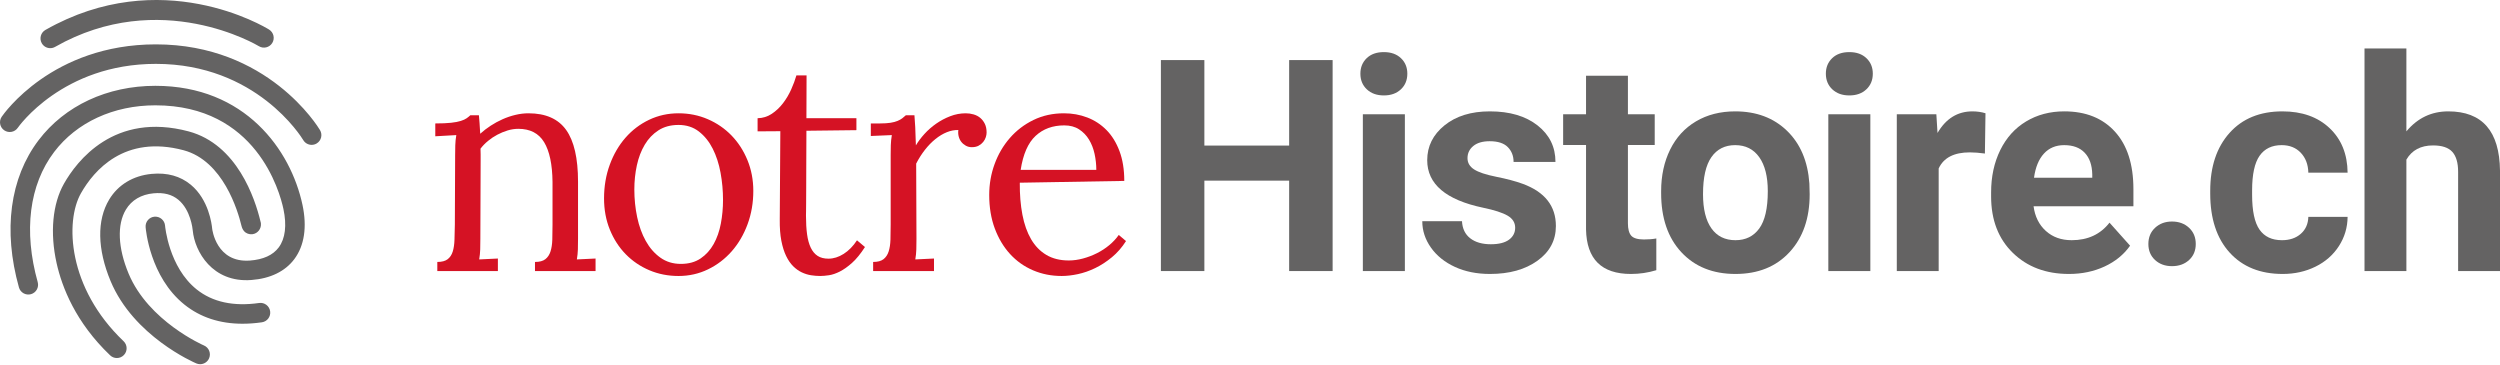
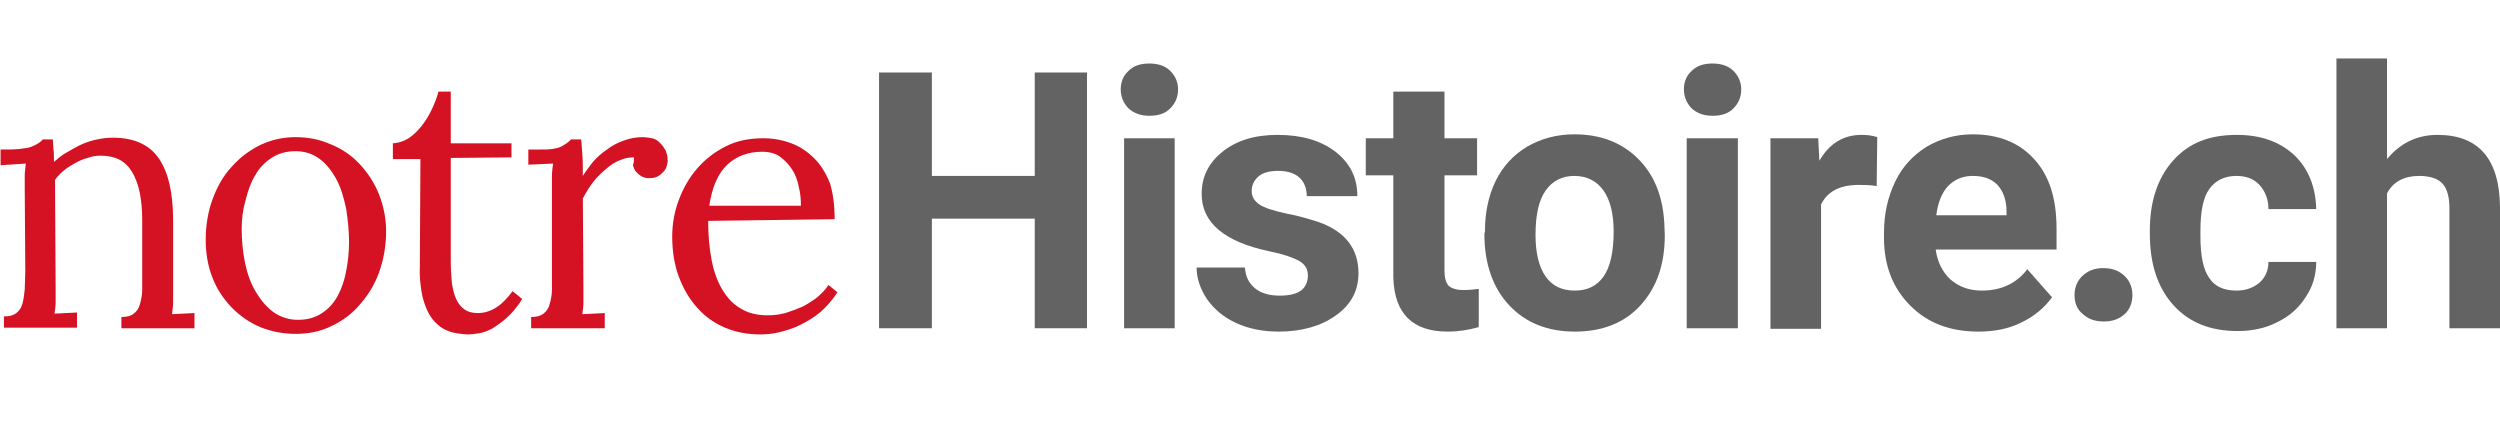
- <svg xmlns="http://www.w3.org/2000/svg" version="1.1" id="Calque_1" x="0px" y="0px" viewBox="0 0 538.389 78.431" enable-background="new 0 0 538.389 78.431" xml:space="preserve">
+ <svg xmlns="http://www.w3.org/2000/svg" version="1.1" id="Calque_1" x="0px" y="0px" viewBox="0 0 444.8 78.4" style="enable-background:new 0 0 444.8 78.4;" xml:space="preserve">
+   <style type="text/css">
+ 	.st0{fill:#D51224;}
+ 	.st1{fill:#646363;}
+ </style>
  <g>
    <g>
-       <path fill="#D51224" d="M98.017,33.367c0-0.686,0.01-1.382,0.031-2.089c0.021-0.707,0.094-1.436,0.219-2.186l-4.525,0.257    v-2.764c1.393,0,2.527-0.048,3.401-0.145c0.874-0.096,1.576-0.23,2.107-0.402c0.53-0.171,0.941-0.358,1.232-0.562    c0.291-0.204,0.562-0.423,0.812-0.659h1.841c0.041,0.493,0.088,1.056,0.14,1.687c0.052,0.633,0.099,1.399,0.141,2.299    c0.686-0.622,1.44-1.2,2.262-1.736c0.822-0.536,1.68-1.002,2.575-1.398c0.894-0.397,1.815-0.708,2.762-0.932    c0.946-0.225,1.877-0.338,2.793-0.338c3.703,0,6.408,1.195,8.114,3.584c1.706,2.39,2.559,6.102,2.559,11.138v12.279    c0,0.879-0.011,1.655-0.031,2.33c-0.021,0.675-0.094,1.388-0.219,2.138l4.026-0.193v2.7h-13.045v-1.961    c0.978,0,1.721-0.198,2.232-0.595c0.509-0.396,0.878-0.948,1.107-1.655c0.229-0.707,0.359-1.553,0.391-2.539    c0.031-0.986,0.046-2.068,0.046-3.247v-9.193c-0.042-3.793-0.645-6.648-1.81-8.566s-3.017-2.877-5.555-2.877    c-0.77,0-1.54,0.118-2.309,0.353c-0.77,0.237-1.509,0.542-2.216,0.917s-1.373,0.819-1.997,1.334    c-0.624,0.514-1.165,1.071-1.623,1.671c0.021,0.386,0.031,0.799,0.031,1.238v1.334l-0.062,16.811c0,0.879-0.011,1.655-0.031,2.33    c-0.021,0.675-0.094,1.388-0.219,2.138l4.026-0.193v2.7h-13.045v-1.961c0.978,0,1.722-0.198,2.232-0.595    c0.509-0.396,0.874-0.948,1.092-1.655c0.219-0.707,0.343-1.553,0.374-2.539c0.032-0.986,0.058-2.068,0.079-3.247L98.017,33.367z    " />
-       <path fill="#D51224" d="M146.126,26.906c-1.685,0-3.126,0.387-4.322,1.159c-1.197,0.772-2.18,1.802-2.949,3.089    c-0.77,1.287-1.337,2.767-1.701,4.441c-0.364,1.673-0.546,3.41-0.546,5.213c0,2.038,0.203,4.022,0.608,5.952    c0.406,1.931,1.025,3.642,1.857,5.133c0.832,1.491,1.877,2.686,3.137,3.588c1.258,0.901,2.73,1.351,4.415,1.351    c1.685,0,3.105-0.391,4.26-1.174c1.155-0.783,2.091-1.818,2.809-3.106c0.718-1.286,1.233-2.756,1.545-4.408    c0.312-1.652,0.468-3.346,0.468-5.084c0-1.974-0.177-3.926-0.531-5.857c-0.354-1.93-0.916-3.657-1.685-5.18    c-0.77-1.523-1.763-2.757-2.98-3.701C149.294,27.378,147.832,26.906,146.126,26.906 M146.126,24.399    c2.247,0,4.348,0.423,6.304,1.27c1.955,0.847,3.656,2.014,5.102,3.504c1.446,1.489,2.591,3.257,3.433,5.303    c0.843,2.047,1.264,4.259,1.264,6.638c0,2.55-0.411,4.939-1.233,7.168c-0.822,2.229-1.956,4.168-3.401,5.818    c-1.447,1.65-3.152,2.952-5.118,3.905c-1.966,0.954-4.084,1.431-6.351,1.431c-2.247,0-4.343-0.413-6.288-1.238    c-1.946-0.825-3.641-1.977-5.087-3.455c-1.446-1.479-2.585-3.241-3.417-5.288c-0.833-2.046-1.249-4.291-1.249-6.734    c0-2.592,0.411-5.009,1.233-7.248c0.822-2.239,1.95-4.179,3.386-5.818c1.436-1.64,3.131-2.926,5.087-3.858    C141.746,24.865,143.858,24.399,146.126,24.399" />
-       <path fill="#D51224" d="M163.15,25.459c1.123-0.021,2.143-0.338,3.058-0.948c0.916-0.611,1.722-1.371,2.419-2.282    c0.697-0.911,1.284-1.902,1.763-2.974c0.478-1.071,0.853-2.078,1.124-3.021h2.184c0,1.757-0.005,3.396-0.015,4.918    c-0.011,1.522-0.016,2.957-0.016,4.307h10.766v2.572l-10.766,0.128c-0.021,2.85-0.031,5.283-0.031,7.297s-0.006,3.696-0.016,5.046    c-0.011,1.35-0.016,2.416-0.016,3.198c0,0.783-0.005,1.378-0.015,1.785c-0.011,0.407-0.016,0.669-0.016,0.787v0.209    c0,1.5,0.078,2.824,0.234,3.97c0.156,1.146,0.422,2.111,0.796,2.893c0.375,0.782,0.869,1.371,1.483,1.768    c0.613,0.396,1.388,0.594,2.324,0.594c1.103,0,2.195-0.342,3.277-1.028s2.039-1.661,2.871-2.925l1.717,1.446    c-0.937,1.457-1.868,2.599-2.793,3.423c-0.926,0.826-1.806,1.447-2.637,1.865c-0.833,0.417-1.608,0.68-2.325,0.787    c-0.718,0.107-1.348,0.161-1.888,0.161c-0.646,0-1.306-0.054-1.982-0.161s-1.342-0.316-1.997-0.627    c-0.656-0.31-1.27-0.75-1.842-1.318c-0.572-0.567-1.076-1.301-1.513-2.201c-0.437-0.9-0.78-1.993-1.03-3.279    s-0.364-2.807-0.343-4.564l0.125-19.03l-4.9,0.033V25.459z" />
-       <path fill="#D51224" d="M206.385,27.999c-0.811-0.021-1.634,0.134-2.465,0.466c-0.833,0.333-1.649,0.82-2.45,1.463    s-1.556,1.414-2.263,2.314c-0.707,0.9-1.342,1.897-1.903,2.989l0.062,16.169c0,0.879-0.011,1.655-0.031,2.33    c-0.021,0.675-0.094,1.388-0.219,2.138l4.026-0.193v2.7h-13.107v-1.961c0.978,0,1.721-0.198,2.231-0.595    c0.51-0.396,0.879-0.948,1.108-1.655c0.229-0.707,0.359-1.553,0.39-2.539c0.032-0.986,0.047-2.068,0.047-3.247v-15.043    c0-0.685,0.01-1.377,0.031-2.073c0.021-0.696,0.094-1.42,0.219-2.17l-4.525,0.193v-2.7h1.966c0.915,0,1.674-0.048,2.278-0.145    c0.603-0.096,1.108-0.23,1.514-0.402c0.405-0.171,0.743-0.358,1.014-0.562c0.27-0.203,0.53-0.423,0.78-0.659h1.841    c0.063,0.686,0.12,1.538,0.172,2.555c0.051,1.018,0.098,2.331,0.14,3.938c0.479-0.814,1.093-1.634,1.841-2.459    c0.749-0.825,1.592-1.564,2.528-2.218c0.936-0.653,1.945-1.189,3.027-1.607c1.082-0.418,2.195-0.627,3.34-0.627    c0.582,0,1.149,0.08,1.7,0.241c0.551,0.161,1.03,0.413,1.436,0.756c0.406,0.343,0.733,0.771,0.983,1.285    c0.25,0.515,0.374,1.136,0.374,1.865c0,0.3-0.057,0.632-0.171,0.996c-0.115,0.365-0.302,0.707-0.562,1.029    c-0.26,0.321-0.588,0.589-0.983,0.803c-0.395,0.215-0.885,0.322-1.467,0.322c-0.479,0-0.91-0.107-1.295-0.322    c-0.385-0.214-0.707-0.487-0.967-0.819c-0.261-0.332-0.448-0.718-0.562-1.158C206.347,28.958,206.322,28.492,206.385,27.999    " />
-       <path fill="#D51224" d="M229.2,27.003c-2.496,0-4.556,0.752-6.179,2.258c-1.623,1.506-2.695,3.946-3.214,7.32h16.29    c0-1.153-0.125-2.3-0.375-3.444c-0.249-1.142-0.65-2.167-1.201-3.075c-0.552-0.907-1.264-1.644-2.138-2.21    C231.508,27.286,230.447,27.003,229.2,27.003 M242.119,38.96l-22.501,0.386c-0.021,2.533,0.167,4.831,0.562,6.892    s1.019,3.822,1.873,5.281c0.852,1.461,1.95,2.588,3.292,3.382c1.342,0.795,2.949,1.192,4.822,1.192    c0.998,0,2.017-0.141,3.058-0.421c1.04-0.28,2.044-0.662,3.011-1.148c0.968-0.485,1.857-1.066,2.669-1.745    c0.811-0.679,1.487-1.407,2.028-2.183l1.56,1.318c-0.873,1.371-1.888,2.534-3.042,3.487c-1.155,0.954-2.352,1.731-3.589,2.331    c-1.238,0.6-2.481,1.034-3.729,1.302c-1.249,0.267-2.414,0.401-3.496,0.401c-2.205,0-4.259-0.407-6.163-1.221    c-1.904-0.814-3.553-1.982-4.946-3.504c-1.395-1.521-2.492-3.353-3.293-5.496c-0.801-2.143-1.201-4.554-1.201-7.233    c0-2.314,0.384-4.526,1.154-6.637c0.77-2.111,1.862-3.98,3.277-5.609c1.415-1.628,3.11-2.925,5.087-3.89    c1.976-0.964,4.171-1.446,6.585-1.446c1.768,0,3.437,0.3,5.008,0.9c1.571,0.6,2.95,1.5,4.135,2.7    c1.186,1.2,2.123,2.716,2.809,4.548C241.776,34.379,242.119,36.517,242.119,38.96" />
+       <path class="st0" d="M4.4,33.4c0-0.7,0-1.4,0-2.1c0-0.7,0.1-1.4,0.2-2.2l-4.5,0.3v-2.8c1.4,0,2.5,0,3.4-0.1    c0.9-0.1,1.6-0.2,2.1-0.4c0.5-0.2,0.9-0.4,1.2-0.6s0.6-0.4,0.8-0.7h1.8c0,0.5,0.1,1.1,0.1,1.7c0.1,0.6,0.1,1.4,0.1,2.3    c0.7-0.6,1.4-1.2,2.3-1.7s1.7-1,2.6-1.4c0.9-0.4,1.8-0.7,2.8-0.9c0.9-0.2,1.9-0.3,2.8-0.3c3.7,0,6.4,1.2,8.1,3.6    c1.7,2.4,2.6,6.1,2.6,11.1v12.3c0,0.9,0,1.7,0,2.3c0,0.7-0.1,1.4-0.2,2.1l4-0.2v2.7h-13v-2c1,0,1.7-0.2,2.2-0.6    c0.5-0.4,0.9-0.9,1.1-1.7c0.2-0.7,0.4-1.6,0.4-2.5c0-1,0-2.1,0-3.2v-9.2c0-3.8-0.6-6.6-1.8-8.6s-3-2.9-5.6-2.9    c-0.8,0-1.5,0.1-2.3,0.4c-0.8,0.2-1.5,0.5-2.2,0.9s-1.4,0.8-2,1.3c-0.6,0.5-1.2,1.1-1.6,1.7c0,0.4,0,0.8,0,1.2v1.3L9.9,51.4    c0,0.9,0,1.7,0,2.3c0,0.7-0.1,1.4-0.2,2.1l4-0.2v2.7h-13v-2c1,0,1.7-0.2,2.2-0.6c0.5-0.4,0.9-0.9,1.1-1.7c0.2-0.7,0.3-1.6,0.4-2.5    c0-1,0.1-2.1,0.1-3.2L4.4,33.4z" />
+       <path class="st0" d="M52.6,26.9c-1.7,0-3.1,0.4-4.3,1.2c-1.2,0.8-2.2,1.8-2.9,3.1c-0.8,1.3-1.3,2.8-1.7,4.4    C43.2,37.3,43,39,43,40.8c0,2,0.2,4,0.6,6c0.4,1.9,1,3.6,1.9,5.1s1.9,2.7,3.1,3.6c1.3,0.9,2.7,1.4,4.4,1.4s3.1-0.4,4.3-1.2    s2.1-1.8,2.8-3.1c0.7-1.3,1.2-2.8,1.5-4.4s0.5-3.3,0.5-5.1c0-2-0.2-3.9-0.5-5.9c-0.4-1.9-0.9-3.7-1.7-5.2c-0.8-1.5-1.8-2.8-3-3.7    C55.7,27.4,54.3,26.9,52.6,26.9 M52.6,24.4c2.2,0,4.3,0.4,6.3,1.3c2,0.8,3.7,2,5.1,3.5c1.4,1.5,2.6,3.3,3.4,5.3    c0.8,2,1.3,4.3,1.3,6.6c0,2.5-0.4,4.9-1.2,7.2s-2,4.2-3.4,5.8c-1.4,1.7-3.2,3-5.1,3.9c-2,1-4.1,1.4-6.4,1.4    c-2.2,0-4.3-0.4-6.3-1.2c-1.9-0.8-3.6-2-5.1-3.5c-1.4-1.5-2.6-3.2-3.4-5.3c-0.8-2-1.2-4.3-1.2-6.7c0-2.6,0.4-5,1.2-7.2    c0.8-2.2,1.9-4.2,3.4-5.8c1.4-1.6,3.1-2.9,5.1-3.9C48.2,24.9,50.3,24.4,52.6,24.4" />
+       <path class="st0" d="M69.6,25.5c1.1,0,2.1-0.3,3.1-0.9c0.9-0.6,1.7-1.4,2.4-2.3s1.3-1.9,1.8-3c0.5-1.1,0.9-2.1,1.1-3h2.2    c0,1.8,0,3.4,0,4.9c0,1.5,0,3,0,4.3h10.8V28l-10.8,0.1c0,2.9,0,5.3,0,7.3s0,3.7,0,5c0,1.3,0,2.4,0,3.2c0,0.8,0,1.4,0,1.8    c0,0.4,0,0.7,0,0.8v0.2c0,1.5,0.1,2.8,0.2,4c0.2,1.1,0.4,2.1,0.8,2.9c0.4,0.8,0.9,1.4,1.5,1.8c0.6,0.4,1.4,0.6,2.3,0.6    c1.1,0,2.2-0.3,3.3-1s2-1.7,2.9-2.9l1.7,1.4c-0.9,1.5-1.9,2.6-2.8,3.4c-0.9,0.8-1.8,1.4-2.6,1.9c-0.8,0.4-1.6,0.7-2.3,0.8    c-0.7,0.1-1.3,0.2-1.9,0.2c-0.6,0-1.3-0.1-2-0.2s-1.3-0.3-2-0.6c-0.7-0.3-1.3-0.8-1.8-1.3c-0.6-0.6-1.1-1.3-1.5-2.2s-0.8-2-1-3.3    s-0.4-2.8-0.3-4.6l0.1-19l-4.9,0V25.5z" />
+       <path class="st0" d="M112.8,28c-0.8,0-1.6,0.1-2.5,0.5c-0.8,0.3-1.6,0.8-2.4,1.5s-1.6,1.4-2.3,2.3s-1.3,1.9-1.9,3l0.1,16.2    c0,0.9,0,1.7,0,2.3c0,0.7-0.1,1.4-0.2,2.1l4-0.2v2.7H94.5v-2c1,0,1.7-0.2,2.2-0.6c0.5-0.4,0.9-0.9,1.1-1.7    c0.2-0.7,0.4-1.6,0.4-2.5c0-1,0-2.1,0-3.2v-15c0-0.7,0-1.4,0-2.1c0-0.7,0.1-1.4,0.2-2.2L94,29.3v-2.7h2c0.9,0,1.7,0,2.3-0.1    c0.6-0.1,1.1-0.2,1.5-0.4c0.4-0.2,0.7-0.4,1-0.6c0.3-0.2,0.5-0.4,0.8-0.7h1.8c0.1,0.7,0.1,1.5,0.2,2.6c0.1,1,0.1,2.3,0.1,3.9    c0.5-0.8,1.1-1.6,1.8-2.5c0.7-0.8,1.6-1.6,2.5-2.2c0.9-0.7,1.9-1.2,3-1.6c1.1-0.4,2.2-0.6,3.3-0.6c0.6,0,1.1,0.1,1.7,0.2    s1,0.4,1.4,0.8s0.7,0.8,1,1.3c0.2,0.5,0.4,1.1,0.4,1.9c0,0.3-0.1,0.6-0.2,1c-0.1,0.4-0.3,0.7-0.6,1c-0.3,0.3-0.6,0.6-1,0.8    c-0.4,0.2-0.9,0.3-1.5,0.3c-0.5,0-0.9-0.1-1.3-0.3c-0.4-0.2-0.7-0.5-1-0.8c-0.3-0.3-0.4-0.7-0.6-1.2C112.8,29,112.8,28.5,112.8,28    " />
+       <path class="st0" d="M135.6,27c-2.5,0-4.6,0.8-6.2,2.3c-1.6,1.5-2.7,3.9-3.2,7.3h16.3c0-1.2-0.1-2.3-0.4-3.4    c-0.2-1.1-0.6-2.2-1.2-3.1c-0.6-0.9-1.3-1.6-2.1-2.2S136.9,27,135.6,27 M148.5,39L126,39.3c0,2.5,0.2,4.8,0.6,6.9s1,3.8,1.9,5.3    c0.9,1.5,1.9,2.6,3.3,3.4c1.3,0.8,2.9,1.2,4.8,1.2c1,0,2-0.1,3.1-0.4c1-0.3,2-0.7,3-1.1c1-0.5,1.9-1.1,2.7-1.7    c0.8-0.7,1.5-1.4,2-2.2l1.6,1.3c-0.9,1.4-1.9,2.5-3,3.5c-1.2,1-2.4,1.7-3.6,2.3c-1.2,0.6-2.5,1-3.7,1.3c-1.2,0.3-2.4,0.4-3.5,0.4    c-2.2,0-4.3-0.4-6.2-1.2c-1.9-0.8-3.6-2-4.9-3.5c-1.4-1.5-2.5-3.4-3.3-5.5c-0.8-2.1-1.2-4.6-1.2-7.2c0-2.3,0.4-4.5,1.2-6.6    s1.9-4,3.3-5.6c1.4-1.6,3.1-2.9,5.1-3.9c2-1,4.2-1.4,6.6-1.4c1.8,0,3.4,0.3,5,0.9s2.9,1.5,4.1,2.7c1.2,1.2,2.1,2.7,2.8,4.5    C148.2,34.4,148.5,36.5,148.5,39" />
    </g>
-     <polygon fill="#646363" points="286.987,58.374 277.625,58.374 277.625,38.901 259.368,38.901 259.368,58.374    250.006,58.374 250.006,12.937 259.368,12.937 259.368,31.349 277.625,31.349 277.625,12.937 286.987,12.937  " />
+     <polygon class="st1" points="193.4,58.4 184.1,58.4 184.1,38.9 165.8,38.9 165.8,58.4 156.4,58.4 156.4,12.9 165.8,12.9    165.8,31.3 184.1,31.3 184.1,12.9 193.4,12.9  " />
    <g>
-       <path fill="#646363" d="M302.548,58.374h-9.05v-33.766h9.05V58.374z M292.967,15.87c0-1.352,0.452-2.465,1.358-3.339    c0.905-0.874,2.137-1.311,3.698-1.311c1.539,0,2.766,0.437,3.682,1.311c0.915,0.874,1.373,1.987,1.373,3.339    c0,1.373-0.463,2.497-1.388,3.37c-0.927,0.874-2.149,1.311-3.667,1.311c-1.519,0-2.742-0.437-3.667-1.311    C293.43,18.367,292.967,17.243,292.967,15.87" />
-       <path fill="#646363" d="M326.301,49.043c0-1.102-0.546-1.971-1.638-2.606c-1.093-0.634-2.846-1.201-5.259-1.701    c-8.031-1.685-12.046-5.096-12.046-10.236c0-2.995,1.243-5.497,3.729-7.505c2.486-2.008,5.737-3.011,9.753-3.011    c4.285,0,7.713,1.009,10.282,3.027c2.57,2.018,3.855,4.639,3.855,7.864h-9.019c0-1.29-0.417-2.356-1.249-3.199    c-0.832-0.842-2.132-1.264-3.901-1.264c-1.519,0-2.694,0.344-3.526,1.03c-0.832,0.687-1.248,1.56-1.248,2.622    c0,0.998,0.473,1.805,1.42,2.418c0.946,0.614,2.543,1.144,4.79,1.592c2.247,0.447,4.14,0.952,5.68,1.513    c4.764,1.748,7.146,4.775,7.146,9.082c0,3.079-1.321,5.57-3.963,7.474c-2.643,1.903-6.054,2.855-10.236,2.855    c-2.83,0-5.342-0.504-7.537-1.513c-2.195-1.009-3.916-2.393-5.165-4.151c-1.248-1.758-1.872-3.656-1.872-5.695h8.551    c0.083,1.602,0.676,2.829,1.779,3.682c1.102,0.854,2.579,1.28,4.431,1.28c1.727,0,3.032-0.328,3.917-0.983    C325.859,50.962,326.301,50.104,326.301,49.043" />
-       <path fill="#646363" d="M350.58,16.307v8.301h5.773v6.616h-5.773v16.852c0,1.249,0.239,2.143,0.718,2.684    c0.478,0.541,1.393,0.811,2.746,0.811c0.999,0,1.883-0.072,2.653-0.218v6.835c-1.769,0.54-3.589,0.811-5.462,0.811    c-6.324,0-9.549-3.194-9.674-9.581v-18.194h-4.931v-6.616h4.931v-8.301H350.58z" />
-       <path fill="#646363" d="M366.755,41.819c0,3.209,0.603,5.663,1.81,7.361c1.206,1.698,2.934,2.547,5.18,2.547    c2.185,0,3.891-0.839,5.118-2.516c1.228-1.677,1.842-4.36,1.842-8.048c0-3.146-0.614-5.584-1.842-7.314    c-1.227-1.729-2.954-2.594-5.18-2.594c-2.206,0-3.912,0.86-5.118,2.578C367.358,35.553,366.755,38.215,366.755,41.819     M357.736,41.179c0-3.349,0.645-6.335,1.935-8.957c1.29-2.621,3.146-4.65,5.57-6.085c2.424-1.436,5.238-2.153,8.442-2.153    c4.556,0,8.275,1.394,11.157,4.181c2.881,2.789,4.488,6.575,4.821,11.36l0.062,2.309c0,5.181-1.445,9.337-4.337,12.468    s-6.772,4.696-11.641,4.696c-4.868,0-8.753-1.56-11.656-4.681c-2.902-3.121-4.353-7.365-4.353-12.732V41.179z" />
-       <path fill="#646363" d="M402.79,58.374h-9.05v-33.766h9.05V58.374z M393.209,15.87c0-1.352,0.452-2.465,1.357-3.339    c0.905-0.874,2.138-1.311,3.699-1.311c1.539,0,2.766,0.437,3.682,1.311c0.915,0.874,1.373,1.987,1.373,3.339    c0,1.373-0.463,2.497-1.389,3.37c-0.925,0.874-2.148,1.311-3.666,1.311c-1.519,0-2.742-0.437-3.667-1.311    C393.672,18.367,393.209,17.243,393.209,15.87" />
-       <path fill="#646363" d="M427.46,33.065c-1.228-0.166-2.309-0.25-3.246-0.25c-3.412,0-5.648,1.155-6.709,3.464v22.095h-9.019    v-33.766h8.519l0.25,4.026c1.81-3.1,4.317-4.65,7.521-4.65c0.999,0,1.935,0.135,2.809,0.405L427.46,33.065z" />
-       <path fill="#646363" d="M444.526,31.256c-1.789,0-3.241,0.606-4.353,1.818c-1.114,1.212-1.826,2.947-2.138,5.203h12.545v-0.721    c-0.042-2.006-0.582-3.557-1.623-4.655C447.917,31.803,446.44,31.256,444.526,31.256 M445.556,58.998    c-4.952,0-8.983-1.518-12.093-4.556c-3.11-3.038-4.666-7.084-4.666-12.14v-0.874c0-3.391,0.656-6.423,1.966-9.097    c1.311-2.673,3.168-4.732,5.571-6.179c2.403-1.445,5.144-2.169,8.223-2.169c4.619,0,8.255,1.457,10.907,4.369    c2.653,2.914,3.979,7.043,3.979,12.39v3.682h-21.502c0.291,2.206,1.171,3.974,2.637,5.306c1.467,1.331,3.324,1.997,5.571,1.997    c3.474,0,6.189-1.259,8.145-3.776l4.431,4.962c-1.352,1.914-3.183,3.407-5.492,4.478    C450.923,58.462,448.365,58.998,445.556,58.998" />
-       <path fill="#646363" d="M462.664,52.543c0-1.436,0.484-2.6,1.451-3.495c0.967-0.894,2.179-1.342,3.636-1.342    c1.477,0,2.699,0.448,3.667,1.342c0.967,0.895,1.451,2.059,1.451,3.495c0,1.415-0.479,2.564-1.436,3.449    c-0.957,0.884-2.184,1.326-3.682,1.326c-1.478,0-2.695-0.442-3.651-1.326C463.142,55.107,462.664,53.958,462.664,52.543" />
-       <path fill="#646363" d="M491.433,51.727c1.664,0,3.016-0.457,4.057-1.373c1.04-0.915,1.581-2.133,1.623-3.651h8.457    c-0.021,2.288-0.645,4.384-1.873,6.288c-1.227,1.904-2.907,3.381-5.04,4.431c-2.132,1.051-4.489,1.576-7.068,1.576    c-4.827,0-8.634-1.534-11.422-4.603c-2.788-3.068-4.182-7.307-4.182-12.717v-0.593c0-5.201,1.384-9.351,4.151-12.451    s6.564-4.65,11.391-4.65c4.223,0,7.609,1.201,10.158,3.604c2.548,2.403,3.843,5.602,3.885,9.596h-8.457    c-0.042-1.756-0.583-3.184-1.623-4.282c-1.041-1.098-2.414-1.647-4.119-1.647c-2.102,0-3.688,0.766-4.76,2.297    c-1.071,1.532-1.607,4.017-1.607,7.454v0.938c0,3.48,0.531,5.981,1.592,7.501C487.657,50.967,489.269,51.727,491.433,51.727    " />
-       <path fill="#646363" d="M518.229,28.291c2.392-2.871,5.399-4.307,9.019-4.307c7.323,0,11.037,4.255,11.141,12.764v21.627h-9.019    v-21.377c0-1.935-0.416-3.365-1.248-4.291c-0.832-0.926-2.216-1.389-4.151-1.389c-2.642,0-4.556,1.02-5.742,3.059v23.998h-9.019    v-47.935h9.019V28.291z" />
-       <g>
-         <path fill="#646363" d="M43.099,78.431c-0.275,0-0.554-0.055-0.823-0.169c-0.55-0.234-13.523-5.88-18.462-17.733     c-2.866-6.878-2.974-13.111-0.304-17.553c1.917-3.19,5.172-5.154,9.164-5.529     c3.338-0.311,6.174,0.475,8.425,2.346c3.846,3.195,4.503,8.451,4.596,9.473c0.006,0.072,0.858,7.39,8.136,6.846     c2.866-0.216,4.949-1.165,6.189-2.823c1.418-1.893,1.769-4.763,1.014-8.295     c-0.796-3.726-5.87-22.313-27.58-22.313c-9.007,0-16.952,3.664-21.798,10.052     C6.295,39.801,5.04,49.756,8.123,60.764c0.312,1.117-0.339,2.276-1.456,2.589     c-1.12,0.311-2.276-0.339-2.589-1.456C0.633,49.593,2.135,38.334,8.309,30.195     c5.646-7.444,14.811-11.714,25.144-11.714c19.343,0,29.159,13.81,31.688,25.635     c1.016,4.754,0.408,8.796-1.759,11.69c-1.972,2.634-5.166,4.188-9.237,4.493     c-8.437,0.65-12.226-6.197-12.633-10.653c-0.041-0.449-0.473-4.441-3.097-6.622     c-1.38-1.147-3.127-1.601-5.348-1.395c-2.667,0.251-4.726,1.465-5.957,3.512     c-1.936,3.221-1.724,8.241,0.582,13.773c4.289,10.292,16.114,15.434,16.232,15.484     c1.067,0.455,1.563,1.688,1.108,2.756C44.692,77.953,43.915,78.431,43.099,78.431z M25.17,77.105     c-0.52,0-1.041-0.191-1.448-0.579C16.274,69.434,13.34,61.82,12.191,56.68c-1.46-6.53-0.883-12.772,1.585-17.127     c2.728-4.81,10.806-15.534,26.865-11.252C51.073,31.112,54.915,42.757,56.083,47.638     c0.057,0.163,0.095,0.336,0.11,0.517c0.092,1.095-0.675,2.1-1.76,2.273     c-0.195,0.031-1.941,0.251-2.434-1.81c-0.775-3.236-3.961-13.975-12.446-16.26     c-12.748-3.4-19.334,4.346-22.124,9.266c-3.431,6.053-2.884,20.365,9.188,31.86     c0.84,0.8,0.873,2.129,0.073,2.969C26.278,76.887,25.724,77.105,25.17,77.105z M52.231,69.718     c-4.902,0-9.099-1.381-12.517-4.124c-7.458-5.986-8.322-16.245-8.355-16.679c-0.088-1.157,0.777-2.166,1.934-2.254     c1.147-0.081,2.163,0.775,2.253,1.931c0.011,0.131,0.797,8.931,6.818,13.744     c3.405,2.721,7.927,3.702,13.438,2.915c1.15-0.168,2.212,0.634,2.376,1.782c0.164,1.149-0.634,2.212-1.782,2.376     C54.958,69.615,53.568,69.718,52.231,69.718z M67.115,31.197c-0.716,0.001-1.414-0.366-1.806-1.026     c-0.401-0.666-10.117-16.416-31.738-16.416c-20.127,0-29.641,13.62-29.735,13.758     c-0.653,0.958-1.961,1.205-2.918,0.553c-0.959-0.653-1.206-1.96-0.553-2.918     C0.798,24.511,11.247,9.555,33.571,9.555c24.075,0,34.898,17.714,35.346,18.468     c0.594,0.997,0.267,2.285-0.73,2.878C67.85,31.102,67.48,31.197,67.115,31.197z M10.822,10.373     c-0.731,0-1.44-0.382-1.827-1.062C8.422,8.303,8.774,7.021,9.782,6.447C34.671-7.717,57.012,5.788,57.951,6.37     c0.986,0.611,1.29,1.905,0.679,2.891c-0.61,0.985-1.904,1.29-2.889,0.681     C55.522,9.807,34.524-2.801,11.859,10.098C11.531,10.284,11.175,10.373,10.822,10.373z" />
-       </g>
+       <path class="st1" d="M209,58.4h-9V24.6h9V58.4z M199.4,15.9c0-1.4,0.5-2.5,1.4-3.3c0.9-0.9,2.1-1.3,3.7-1.3c1.5,0,2.8,0.4,3.7,1.3    c0.9,0.9,1.4,2,1.4,3.3c0,1.4-0.5,2.5-1.4,3.4c-0.9,0.9-2.1,1.3-3.7,1.3c-1.5,0-2.7-0.4-3.7-1.3C199.9,18.4,199.4,17.2,199.4,15.9    " />
+       <path class="st1" d="M232.7,49c0-1.1-0.5-2-1.6-2.6c-1.1-0.6-2.8-1.2-5.3-1.7c-8-1.7-12-5.1-12-10.2c0-3,1.2-5.5,3.7-7.5    s5.7-3,9.8-3c4.3,0,7.7,1,10.3,3c2.6,2,3.9,4.6,3.9,7.9h-9c0-1.3-0.4-2.4-1.2-3.2c-0.8-0.8-2.1-1.3-3.9-1.3c-1.5,0-2.7,0.3-3.5,1    c-0.8,0.7-1.2,1.6-1.2,2.6c0,1,0.5,1.8,1.4,2.4c0.9,0.6,2.5,1.1,4.8,1.6c2.2,0.4,4.1,1,5.7,1.5c4.8,1.7,7.1,4.8,7.1,9.1    c0,3.1-1.3,5.6-4,7.5c-2.6,1.9-6.1,2.9-10.2,2.9c-2.8,0-5.3-0.5-7.5-1.5c-2.2-1-3.9-2.4-5.2-4.2c-1.2-1.8-1.9-3.7-1.9-5.7h8.6    c0.1,1.6,0.7,2.8,1.8,3.7c1.1,0.9,2.6,1.3,4.4,1.3c1.7,0,3-0.3,3.9-1C232.3,51,232.7,50.1,232.7,49" />
+       <path class="st1" d="M257,16.3v8.3h5.8v6.6H257v16.9c0,1.2,0.2,2.1,0.7,2.7c0.5,0.5,1.4,0.8,2.7,0.8c1,0,1.9-0.1,2.7-0.2v6.8    c-1.8,0.5-3.6,0.8-5.5,0.8c-6.3,0-9.5-3.2-9.7-9.6V31.2h-4.9v-6.6h4.9v-8.3C248,16.3,257,16.3,257,16.3z" />
+       <path class="st1" d="M273.2,41.8c0,3.2,0.6,5.7,1.8,7.4c1.2,1.7,2.9,2.5,5.2,2.5c2.2,0,3.9-0.8,5.1-2.5c1.2-1.7,1.8-4.4,1.8-8    c0-3.1-0.6-5.6-1.8-7.3c-1.2-1.7-3-2.6-5.2-2.6c-2.2,0-3.9,0.9-5.1,2.6C273.8,35.6,273.2,38.2,273.2,41.8 M264.2,41.2    c0-3.3,0.6-6.3,1.9-9c1.3-2.6,3.1-4.6,5.6-6.1c2.4-1.4,5.2-2.2,8.4-2.2c4.6,0,8.3,1.4,11.2,4.2c2.9,2.8,4.5,6.6,4.8,11.4l0.1,2.3    c0,5.2-1.4,9.3-4.3,12.5S285,59,280.2,59c-4.9,0-8.8-1.6-11.7-4.7c-2.9-3.1-4.4-7.4-4.4-12.7L264.2,41.2L264.2,41.2z" />
+       <path class="st1" d="M309.2,58.4h-9.1V24.6h9.1V58.4z M299.6,15.9c0-1.4,0.5-2.5,1.4-3.3c0.9-0.9,2.1-1.3,3.7-1.3    c1.5,0,2.8,0.4,3.7,1.3c0.9,0.9,1.4,2,1.4,3.3c0,1.4-0.5,2.5-1.4,3.4c-0.9,0.9-2.1,1.3-3.7,1.3c-1.5,0-2.7-0.4-3.7-1.3    C300.1,18.4,299.6,17.2,299.6,15.9" />
+       <path class="st1" d="M333.9,33.1c-1.2-0.2-2.3-0.2-3.2-0.2c-3.4,0-5.6,1.2-6.7,3.5v22.1h-9V24.6h8.5l0.2,4    c1.8-3.1,4.3-4.6,7.5-4.6c1,0,1.9,0.1,2.8,0.4L333.9,33.1z" />
+       <path class="st1" d="M351,31.3c-1.8,0-3.2,0.6-4.4,1.8c-1.1,1.2-1.8,2.9-2.1,5.2H357v-0.7c0-2-0.6-3.6-1.6-4.7    C354.3,31.8,352.9,31.3,351,31.3 M352,59c-5,0-9-1.5-12.1-4.6s-4.7-7.1-4.7-12.1v-0.9c0-3.4,0.7-6.4,2-9.1    c1.3-2.7,3.2-4.7,5.6-6.2c2.4-1.4,5.1-2.2,8.2-2.2c4.6,0,8.3,1.5,10.9,4.4c2.7,2.9,4,7,4,12.4v3.7h-21.5c0.3,2.2,1.2,4,2.6,5.3    c1.5,1.3,3.3,2,5.6,2c3.5,0,6.2-1.3,8.1-3.8l4.4,5c-1.4,1.9-3.2,3.4-5.5,4.5C357.4,58.5,354.8,59,352,59" />
+       <path class="st1" d="M369.1,52.5c0-1.4,0.5-2.6,1.5-3.5c1-0.9,2.2-1.3,3.6-1.3c1.5,0,2.7,0.4,3.7,1.3c1,0.9,1.5,2.1,1.5,3.5    c0,1.4-0.5,2.6-1.4,3.4c-1,0.9-2.2,1.3-3.7,1.3c-1.5,0-2.7-0.4-3.7-1.3C369.6,55.1,369.1,54,369.1,52.5" />
+       <path class="st1" d="M397.9,51.7c1.7,0,3-0.5,4.1-1.4c1-0.9,1.6-2.1,1.6-3.7h8.5c0,2.3-0.6,4.4-1.9,6.3c-1.2,1.9-2.9,3.4-5,4.4    c-2.1,1.1-4.5,1.6-7.1,1.6c-4.8,0-8.6-1.5-11.4-4.6c-2.8-3.1-4.2-7.3-4.2-12.7v-0.6c0-5.2,1.4-9.4,4.2-12.5S393.1,24,398,24    c4.2,0,7.6,1.2,10.2,3.6c2.5,2.4,3.8,5.6,3.9,9.6h-8.5c0-1.8-0.6-3.2-1.6-4.3c-1-1.1-2.4-1.6-4.1-1.6c-2.1,0-3.7,0.8-4.8,2.3    c-1.1,1.5-1.6,4-1.6,7.5v0.9c0,3.5,0.5,6,1.6,7.5C394.1,51,395.7,51.7,397.9,51.7" />
+       <path class="st1" d="M424.7,28.3c2.4-2.9,5.4-4.3,9-4.3c7.3,0,11,4.3,11.1,12.8v21.6h-9V37c0-1.9-0.4-3.4-1.2-4.3    c-0.8-0.9-2.2-1.4-4.2-1.4c-2.6,0-4.6,1-5.7,3.1v24h-9V10.4h9V28.3z" />
    </g>
  </g>
</svg>
